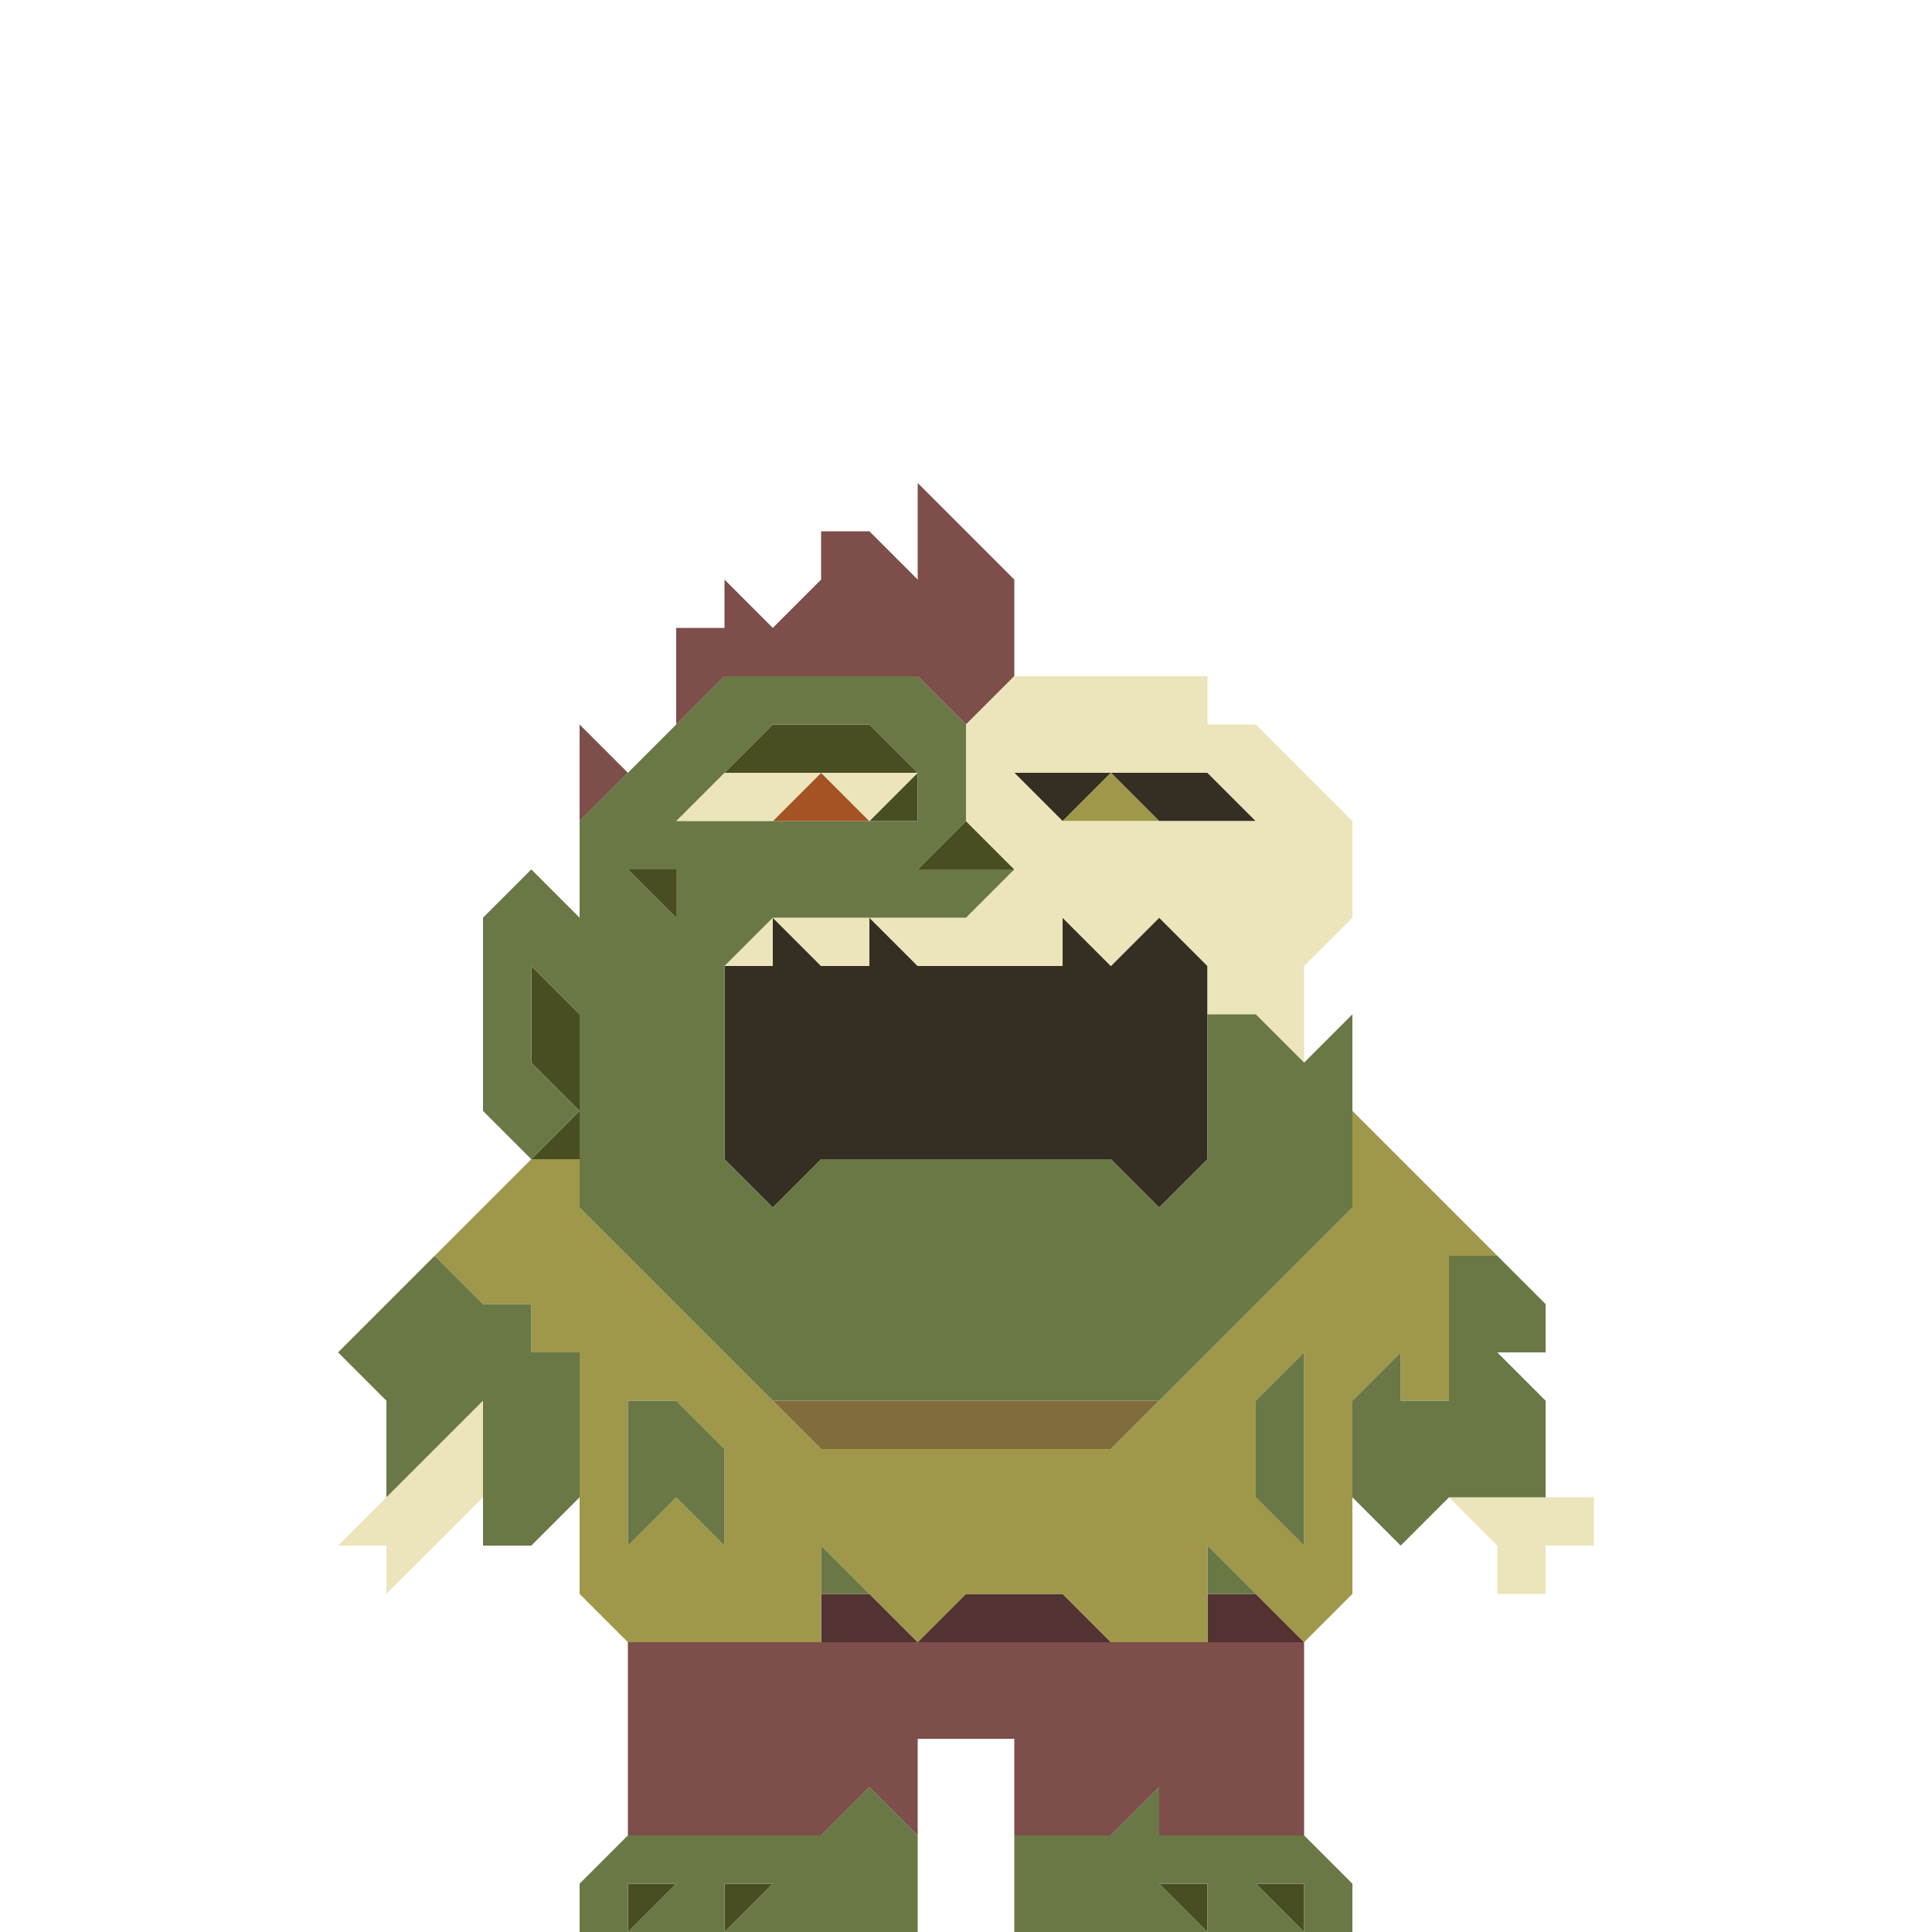
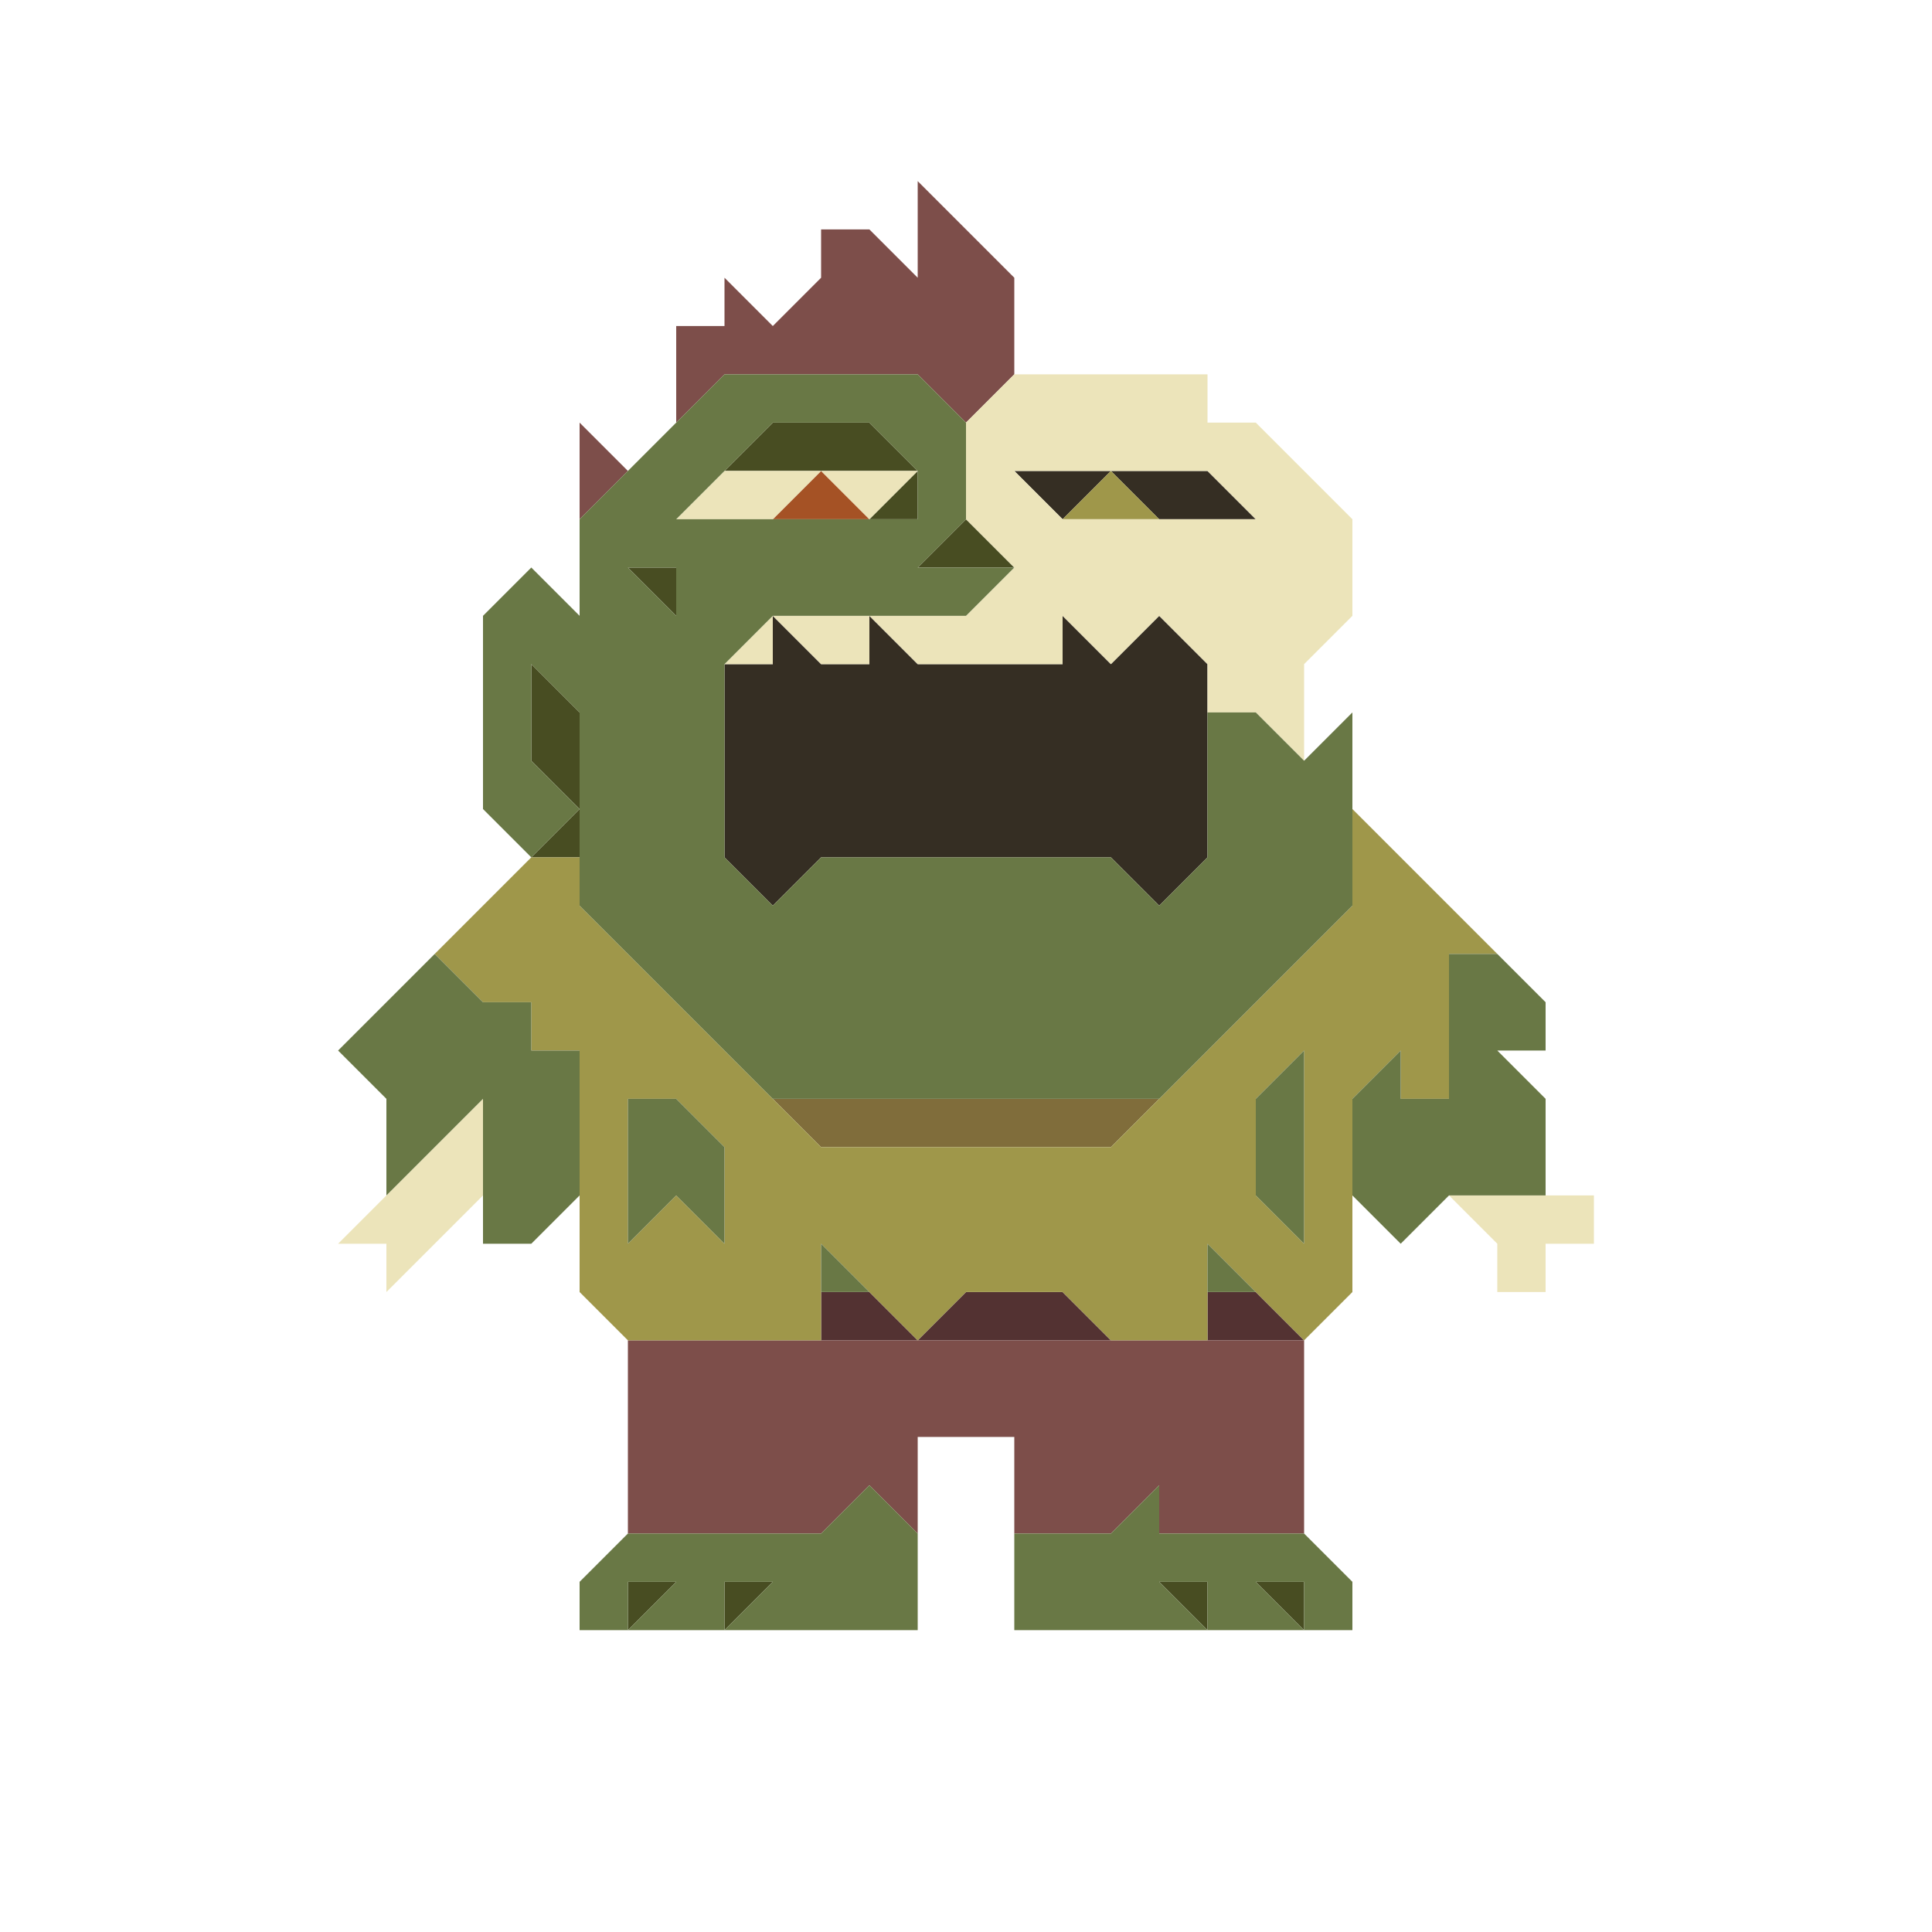
<svg xmlns="http://www.w3.org/2000/svg" enable-background="new 0 0 32 32" viewBox="0 0 32 32">
-   <g fill="#533232">
-     <path d="m20.8 26.4h-.8v.8h1.6z" />
-     <path d="m16.8 26.4h-.8l-.8.8h3.2l-.8-.8z" />
-     <path d="m13.6 26.4v.8h1.6l-.8-.8z" />
+   <path d="m20.8 21.4h-.8v.8h1.6z" fill="#533232" />
+   <path d="m16.8 21.4h-.8l-.8.8h3.2l-.8-.8z" fill="#533232" />
+   <path d="m13.6 21.4v.8h1.6l-.8-.8z" fill="#533232" />
+   <path d="m18.4 18.2c-1.8 0-3.8 0-5.6 0l.8.8h4.8l.8-.8z" fill="#806d3b" />
+   <path d="m13.6 7.8-.8.8h1.6z" fill="#a55225" />
+   <path d="m20 7.8c-.4 0-1.2 0-1.6 0l.8.8h1.6z" fill="#352e23" />
+   <path d="m18.4 11-.8-.8v.8c-.7 0-1.7 0-2.4 0l-.8-.8v.8h-.8l-.8-.8v.8h-.8v3.2l.8.8.8-.8h4.8l.8.8.8-.8c0-1 0-2.2 0-3.2l-.8-.8z" fill="#352e23" />
+   <path d="m16.8 7.8.8.8.8-.8c-.4 0-1.2 0-1.6 0z" fill="#352e23" />
+   <path d="m20.8 22.2c-3.4 0-7 0-10.4 0v3.2h3.2l.8-.8.8.8c0-.4 0-1.2 0-1.6h1.6v1.6h1.6l.8-.8v.8h2.4c0-1 0-2.2 0-3.2z" fill="#7d4e4a" />
+   <path d="m12.8 6.2h2.4l.8.8.8-.8c0-.4 0-1.2 0-1.6-.4-.4-1.2-1.2-1.6-1.6v1.6l-.8-.8h-.8v.8l-.8.8-.8-.8v.8h-.8v1.6l.8-.8z" fill="#7d4e4a" />
+   <path d="m9.6 7v1.6l.8-.8z" fill="#7d4e4a" />
+   <g fill="#484d22">
+     <path d="m20.8 26.2.8.8v-.8z" />
+     <path d="m20 27v-.8h-.8z" />
+     <path d="m15.2 9.4h1.6l-.8-.8z" />
+     <path d="m15.2 8.6v-.8l-.8.8z" />
+     <path d="m13.6 7h-.8l-.8.8h3.2l-.8-.8z" />
+     <path d="m12 27 .8-.8h-.8z" />
+     <path d="m11.2 10.2v-.8h-.8z" />
+     <path d="m10.4 27 .8-.8h-.8z" />
+     <path d="m9.6 14.2v-.8l-.8.8z" />
+     <path d="m8.8 11.8v.8l.8.8c0-.4 0-1.2 0-1.6l-.8-.8z" />
  </g>
-   <path d="m18.4 23.2c-1.8 0-3.8 0-5.6 0l.8.8h4.8l.8-.8z" fill="#806d3b" />
-   <path d="m13.6 12.8-.8.8h1.6z" fill="#a55225" />
-   <g fill="#352e23">
-     <path d="m20 12.8c-.4 0-1.2 0-1.6 0l.8.8h1.6z" />
-     <path d="m18.4 16-.8-.8v.8c-.7 0-1.7 0-2.4 0l-.8-.8v.8h-.8l-.8-.8v.8h-.8v3.2l.8.8.8-.8h4.8l.8.8.8-.8c0-1 0-2.2 0-3.2l-.8-.8z" />
-     <path d="m16.8 12.8.8.8.8-.8c-.4 0-1.2 0-1.6 0z" />
-   </g>
-   <g fill="#7d4e4a">
-     <path d="m20.8 27.2c-3.4 0-7 0-10.4 0v3.2h3.2l.8-.8.8.8c0-.4 0-1.2 0-1.6h1.6v1.6h1.6l.8-.8v.8h2.4c0-1 0-2.2 0-3.2z" />
-     <path d="m12.8 11.2h2.4l.8.8.8-.8c0-.4 0-1.2 0-1.6-.4-.4-1.2-1.2-1.6-1.6v1.6l-.8-.8h-.8v.8l-.8.8-.8-.8v.8h-.8v1.6l.8-.8z" />
-     <path d="m9.6 12v1.6l.8-.8z" />
-   </g>
-   <g fill="#484d22">
-     <path d="m20.8 31.2.8.8v-.8z" />
-     <path d="m20 32v-.8h-.8z" />
-     <path d="m15.2 14.4h1.6l-.8-.8z" />
-     <path d="m15.2 13.6v-.8l-.8.8z" />
-     <path d="m13.6 12h-.8l-.8.8h3.2l-.8-.8z" />
-     <path d="m12 32 .8-.8h-.8z" />
-     <path d="m11.2 15.2v-.8h-.8z" />
-     <path d="m10.4 32 .8-.8h-.8z" />
-     <path d="m9.6 19.2v-.8l-.8.8z" />
-     <path d="m8.8 16.8v.8l.8.8c0-.4 0-1.2 0-1.6l-.8-.8z" />
-   </g>
-   <path d="m24 20c-.4-.4-1.2-1.2-1.6-1.6v1.6c-1.3 1.3-2.7 2.7-4 4-1.6 0-3.2 0-4.8 0-1.3-1.3-2.7-2.7-4-4v-.8h-.8c-.4.4-1.2 1.2-1.6 1.6l.8.8h.8v.8h.8v4l.8.8h3.2c0-.4 0-1.2 0-1.6l1.6 1.6.8-.8h1.6l.8.8h1.6c0-.4 0-1.2 0-1.6l1.6 1.6.8-.8c0-1 0-2.2 0-3.2l.8-.8v.8h.8c0-.7 0-1.7 0-2.4h.8zm-13.6 4.8c0-.4 0-1.2 0-1.6h.8l.8.8v1.6l-.8-.8-.8.8zm11.2-1.6v2.4l-.8-.8c0-.4 0-1.2 0-1.6l.8-.8z" fill="#9f974a" />
-   <path d="m19.2 13.6-.8-.8-.8.8z" fill="#9f974a" />
-   <g fill="#ece4ba">
-     <path d="m25.6 24.8c-.4 0-1.2 0-1.6 0l.8.8v.8h.8v-.8h.8v-.8z" />
-     <path d="m20.8 12h-.8v-.8c-1 0-2.2 0-3.2 0l-.8.8v1.6l.8.8-.8.8c-.4 0-1.2 0-1.6 0l.8.8h2.4v-.8l.8.8.8-.8.8.8v.8h.8l.8.8c0-.4 0-1.2 0-1.6l.8-.8c0-.4 0-1.2 0-1.6-.4-.4-1.2-1.2-1.6-1.6zm-.8 1.6c-.7 0-1.7 0-2.4 0l-.8-.8h3.2l.8.8z" />
-     <path d="m15.2 12.8c-.4 0-1.2 0-1.6 0l.8.8z" />
-     <path d="m12.8 15.2.8.8h.8v-.8c-.4 0-1.2 0-1.6 0z" />
-     <path d="m12.8 16v-.8l-.8.8z" />
-     <path d="m12.8 13.6.8-.8c-.4 0-1.2 0-1.6 0l-.8.8z" />
-     <path d="m6.4 24.8-.8.8h.8v.8l1.6-1.6c0-.4 0-1.2 0-1.6-.4.4-1.2 1.2-1.6 1.6z" />
-   </g>
-   <g fill="#697845">
-     <path d="m25.6 21.6-.8-.8h-.8v2.4h-.8v-.8l-.8.8v1.6l.8.8.8-.8h1.6c0-.4 0-1.2 0-1.6l-.8-.8h.8z" />
-     <path d="m20.8 30.4c-.4 0-1.2 0-1.6 0v-.8l-.8.8c-.4 0-1.2 0-1.6 0v1.6h3.2l-.8-.8h.8v.8h1.6l-.8-.8h.8v.8h.8v-.8l-.8-.8z" />
-     <path d="m20.8 24v.8l.8.8c0-1 0-2.2 0-3.2l-.8.8z" />
-     <path d="m20 26.4h.8l-.8-.8z" />
-     <path d="m17.6 23.2h1.6c1-1 2.2-2.2 3.2-3.2 0-1 0-2.2 0-3.2l-.8.8-.8-.8h-.8v2.4l-.8.8-.8-.8c-1.6 0-3.2 0-4.8 0l-.8.8-.8-.8c0-1 0-2.2 0-3.2l.8-.8h3.2l.8-.8c-.4 0-1.2 0-1.6 0l.8-.8c0-.4 0-1.2 0-1.6l-.8-.8c-1 0-2.2 0-3.2 0-.7.7-1.7 1.7-2.4 2.4v1.6l-.8-.8-.8.8v3.2l.8.8.8-.8-.8-.8c0-.4 0-1.2 0-1.6l.8.8v3.2l3.2 3.2zm-5.6-10.4.8-.8h1.6l.8.8v.8c-1.3 0-2.7 0-4 0zm-.8 1.6v.8l-.8-.8z" />
-     <path d="m13.6 30.4c-1 0-2.2 0-3.2 0l-.8.8v.8h.8v-.8h.8l-.8.8h1.6v-.8h.8l-.8.8h3.2c0-.4 0-1.2 0-1.6l-.8-.8z" />
-     <path d="m13.6 25.6v.8h.8z" />
-     <path d="m12 25.6c0-.4 0-1.2 0-1.6l-.8-.8h-.8v2.4l.8-.8z" />
-     <path d="m9.6 24c0-.4 0-1.2 0-1.6h-.8v-.8h-.8l-.8-.8c-.4.4-1.2 1.2-1.6 1.6l.8.8v1.6c.4-.4 1.2-1.2 1.6-1.6v2.4h.8l.8-.8z" />
-   </g>
+   <path d="m24 15c-.4-.4-1.2-1.2-1.6-1.6v1.6c-1.3 1.3-2.7 2.7-4 4-1.6 0-3.2 0-4.8 0-1.3-1.3-2.7-2.7-4-4v-.8h-.8c-.4.4-1.2 1.2-1.6 1.6l.8.8h.8v.8h.8v4l.8.8h3.2c0-.4 0-1.2 0-1.6l1.6 1.6.8-.8h1.6l.8.8h1.6c0-.4 0-1.2 0-1.6l1.6 1.6.8-.8c0-1 0-2.2 0-3.2l.8-.8v.8h.8c0-.7 0-1.7 0-2.4h.8zm-13.6 4.8c0-.4 0-1.2 0-1.6h.8l.8.8v1.6l-.8-.8-.8.8zm11.2-1.6v2.4l-.8-.8c0-.4 0-1.2 0-1.6l.8-.8z" fill="#9f974a" />
+   <path d="m19.2 8.6-.8-.8-.8.8z" fill="#9f974a" />
+   <path d="m25.6 19.8c-.4 0-1.2 0-1.6 0l.8.8v.8h.8v-.8h.8v-.8z" fill="#ece4ba" />
+   <path d="m20.8 7h-.8v-.8c-1 0-2.2 0-3.2 0l-.8.8v1.6l.8.8-.8.8c-.4 0-1.2 0-1.6 0l.8.8h2.4v-.8l.8.8.8-.8.8.8v.8h.8l.8.8c0-.4 0-1.2 0-1.6l.8-.8c0-.4 0-1.2 0-1.6-.4-.4-1.2-1.2-1.6-1.6zm-.8 1.6c-.7 0-1.7 0-2.4 0l-.8-.8h3.2l.8.8z" fill="#ece4ba" />
+   <path d="m15.2 7.8c-.4 0-1.2 0-1.6 0l.8.8z" fill="#ece4ba" />
+   <path d="m12.8 10.2.8.8h.8v-.8c-.4 0-1.2 0-1.6 0z" fill="#ece4ba" />
+   <path d="m12.8 11v-.8l-.8.8z" fill="#ece4ba" />
+   <path d="m12.8 8.6.8-.8c-.4 0-1.2 0-1.6 0l-.8.8z" fill="#ece4ba" />
+   <path d="m6.4 19.8-.8.8h.8v.8l1.6-1.6c0-.4 0-1.2 0-1.6-.4.4-1.2 1.2-1.6 1.6z" fill="#ece4ba" />
+   <path d="m25.6 16.6-.8-.8h-.8v2.4h-.8v-.8l-.8.8v1.6l.8.8.8-.8h1.6c0-.4 0-1.2 0-1.6l-.8-.8h.8z" fill="#697845" />
+   <path d="m20.8 25.4c-.4 0-1.2 0-1.6 0v-.8l-.8.8c-.4 0-1.2 0-1.6 0v1.6h3.2l-.8-.8h.8v.8h1.6l-.8-.8h.8v.8h.8v-.8l-.8-.8z" fill="#697845" />
+   <path d="m20.8 19v.8l.8.8c0-1 0-2.2 0-3.2l-.8.8z" fill="#697845" />
+   <path d="m20 21.4h.8l-.8-.8z" fill="#697845" />
+   <path d="m17.6 18.2h1.6c1-1 2.2-2.2 3.2-3.2 0-1 0-2.2 0-3.2l-.8.8-.8-.8h-.8v2.4l-.8.8-.8-.8c-1.6 0-3.2 0-4.8 0l-.8.8-.8-.8c0-1 0-2.2 0-3.2l.8-.8h3.2l.8-.8c-.4 0-1.2 0-1.6 0l.8-.8c0-.4 0-1.2 0-1.6l-.8-.8c-1 0-2.2 0-3.2 0-.7.7-1.7 1.7-2.4 2.4v1.6l-.8-.8-.8.8v3.2l.8.8.8-.8-.8-.8c0-.4 0-1.2 0-1.6l.8.8v3.2l3.2 3.2zm-5.6-10.4.8-.8h1.6l.8.8v.8c-1.3 0-2.7 0-4 0zm-.8 1.6v.8l-.8-.8z" fill="#697845" />
+   <path d="m13.6 25.4c-1 0-2.2 0-3.2 0l-.8.8v.8h.8v-.8h.8l-.8.8h1.6v-.8h.8l-.8.8h3.2c0-.4 0-1.2 0-1.6l-.8-.8z" fill="#697845" />
+   <path d="m13.6 20.6v.8h.8z" fill="#697845" />
+   <path d="m12 20.6c0-.4 0-1.2 0-1.6l-.8-.8h-.8v2.4l.8-.8z" fill="#697845" />
+   <path d="m9.6 19c0-.4 0-1.2 0-1.6h-.8v-.8h-.8l-.8-.8c-.4.4-1.2 1.2-1.6 1.6l.8.8v1.6c.4-.4 1.2-1.2 1.6-1.6v2.4h.8l.8-.8z" fill="#697845" />
</svg>
